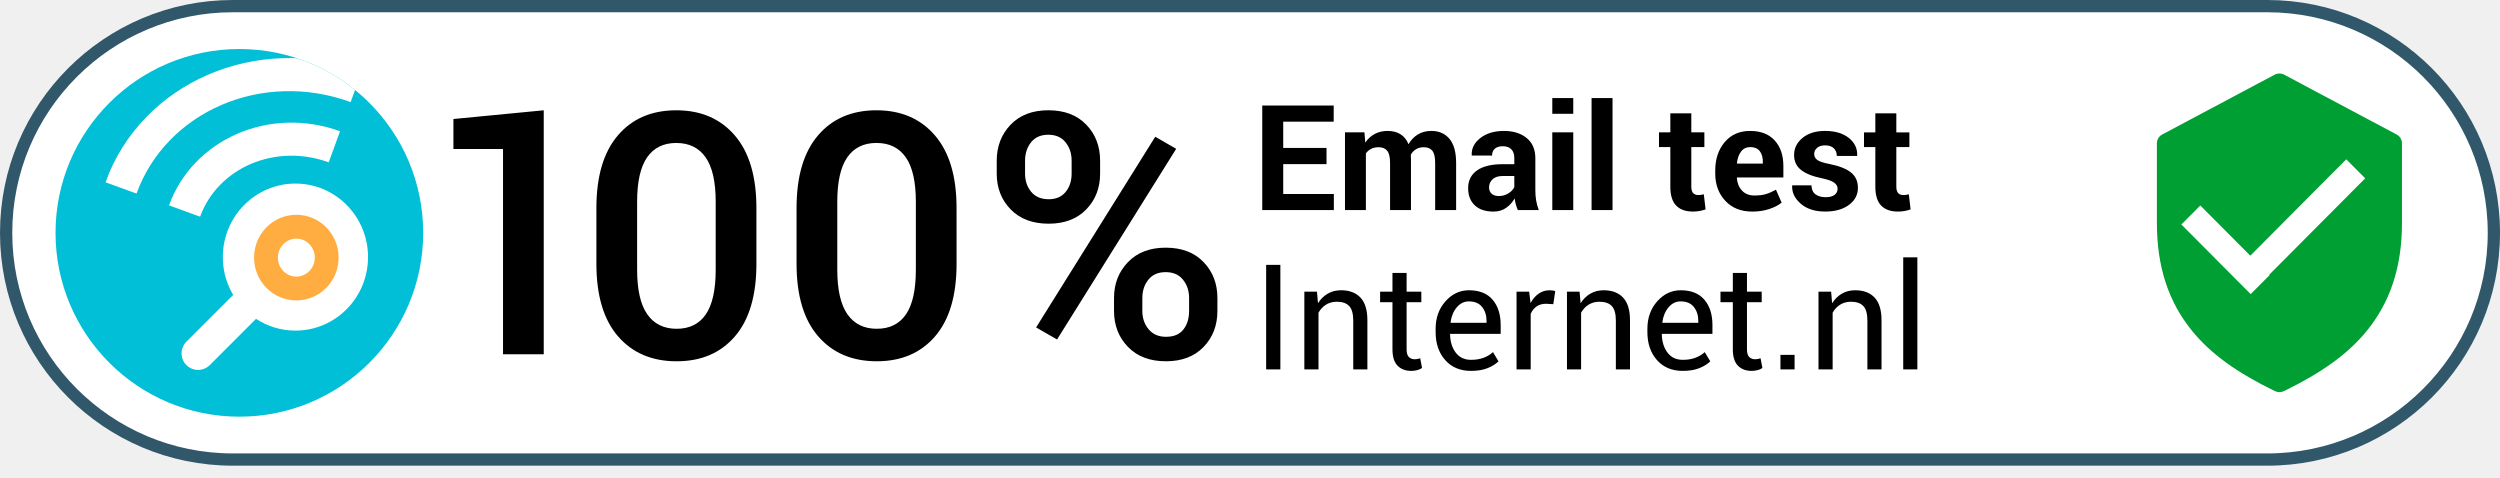
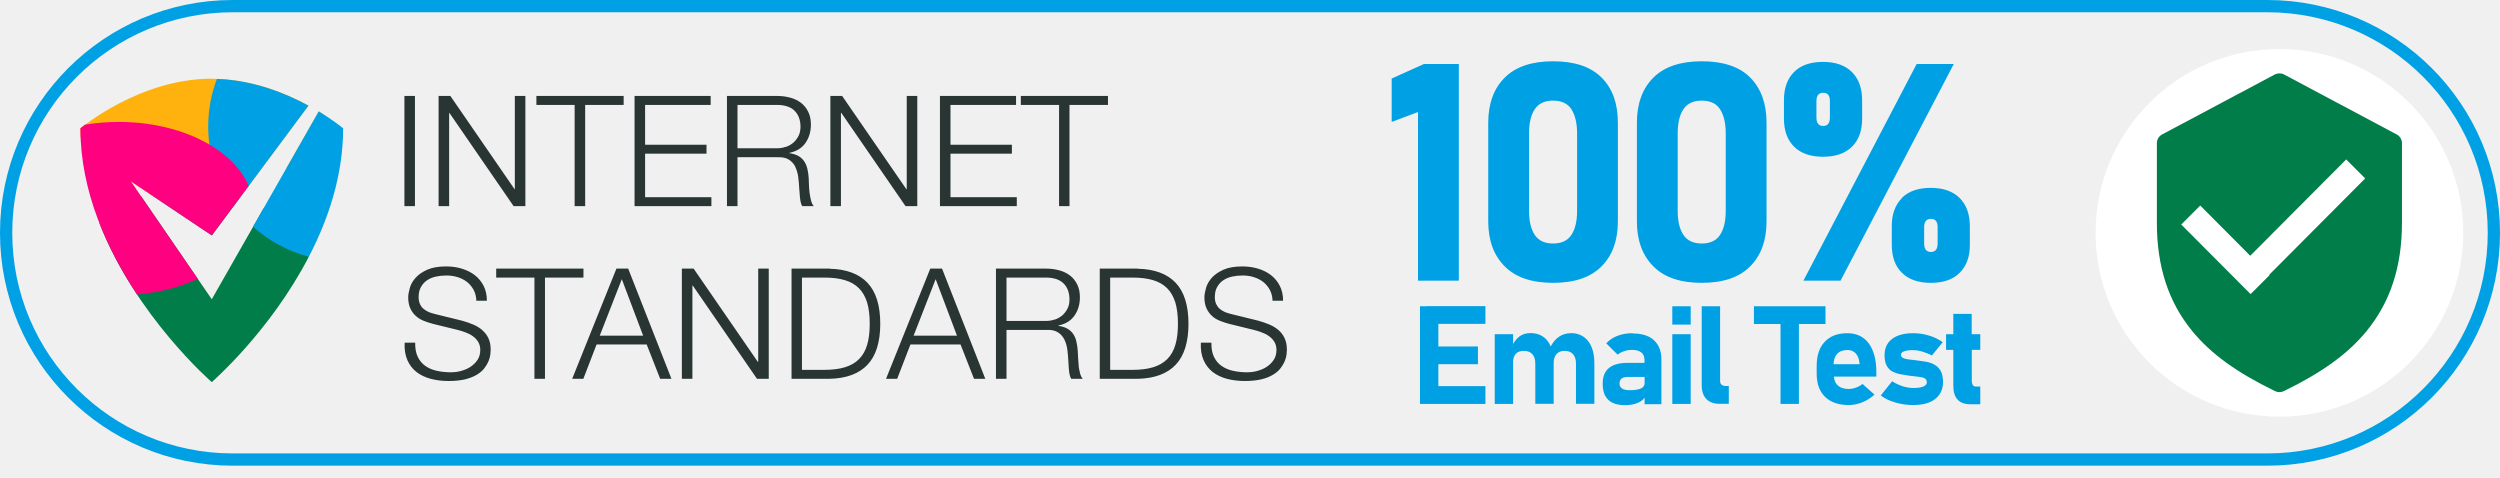
- <svg xmlns="http://www.w3.org/2000/svg" xmlns:xlink="http://www.w3.org/1999/xlink" height="39" viewBox="0 0 204 39" width="204">
-   <defs>
-     <circle id="a" cx="15" cy="15" r="15" />
-     <mask id="b" fill="#fff">
-       <use fill="#fff" fill-rule="evenodd" xlink:href="#a" />
-     </mask>
-     <mask id="c" fill="#fff">
-       <path d="m0 0h16.567v15.691h-16.567z" fill="#fff" fill-rule="evenodd" />
-     </mask>
-   </defs>
-   <g fill="none" fill-rule="evenodd">
-     <rect fill="#fff" height="37" rx="18.5" stroke="#31576b" width="203" x=".5" y=".5" />
-     <path d="m5.244 5.391h-3.533v2.438h4.131v1.312h-5.842v-8.531h5.83v1.318h-4.119v2.145h3.533zm3.094-2.59.07.838c.203-.305.458-.54.765-.706.307-.166.661-.249 1.063-.249.406 0 .754.09 1.043.27.289.18.508.451.656.814.195-.34.449-.605.762-.797.313-.191.68-.287 1.102-.287.625 0 1.118.216 1.479.647.361.432.542 1.089.542 1.972v3.838h-1.711v-3.844c0-.48-.078-.814-.234-1.002-.156-.188-.389-.281-.697-.281-.242 0-.452.054-.63.161-.178.107-.319.257-.425.448 0 .074.002.138.006.19.004.053.006.106.006.161v4.166h-1.705v-3.844c0-.469-.078-.8-.234-.993s-.391-.29-.703-.29c-.23 0-.433.044-.606.132-.174.088-.317.212-.431.372v4.623h-1.705v-6.34zm12.516 6.34c-.063-.145-.116-.297-.161-.457s-.077-.324-.097-.492c-.176.309-.407.564-.694.768-.287.203-.63.305-1.028.305-.664 0-1.176-.171-1.535-.513-.359-.342-.539-.808-.539-1.397 0-.621.239-1.103.718-1.444.479-.342 1.177-.513 2.095-.513h.955v-.504c0-.305-.08-.541-.24-.709-.16-.168-.396-.252-.709-.252-.277 0-.491.067-.642.202-.15.135-.226.321-.226.56l-1.652-.006-.006-.035c-.027-.535.205-.997.697-1.386s1.139-.583 1.939-.583c.758 0 1.373.192 1.846.577.473.385.709.933.709 1.644v2.619c0 .297.022.576.067.838.045.262.116.521.214.779zm-1.564-1.143c.301 0 .568-.074.803-.223.234-.148.393-.32.475-.516v-.896h-.955c-.363 0-.639.091-.826.272-.188.182-.281.401-.281.659 0 .211.07.381.211.51.141.129.332.193.574.193zm6.088 1.143h-1.711v-6.34h1.711zm0-7.857h-1.711v-1.283h1.711zm3.205 7.857h-1.711v-9.141h1.711zm6.428-7.893v1.553h1.066v1.201h-1.066v3.229c0 .246.051.422.152.527s.238.158.41.158c.09 0 .167-.005.231-.015.064-.01.14-.026.226-.05l.146 1.236c-.172.059-.34.103-.504.132s-.342.044-.533.044c-.59 0-1.044-.162-1.362-.486s-.478-.838-.478-1.541v-3.234h-.926v-1.201h.926v-1.553zm4.963 8.016c-.914 0-1.645-.293-2.191-.879-.547-.586-.82-1.33-.82-2.232v-.234c0-.941.259-1.717.776-2.326.518-.609 1.212-.912 2.083-.908.855 0 1.52.258 1.992.774s.709 1.213.709 2.092v.932h-3.785l-.012.035c.031.418.171.762.419 1.031s.585.404 1.011.404c.379 0 .693-.038.943-.114.25-.076.523-.196.82-.36l.463 1.055c-.258.211-.596.386-1.014.524s-.883.208-1.395.208zm-.152-5.262c-.316 0-.566.121-.75.363-.184.242-.297.561-.34.955l.018.029h2.098v-.152c0-.363-.085-.653-.255-.87s-.427-.325-.771-.325zm7.125 3.393c0-.188-.091-.35-.272-.486-.182-.137-.519-.258-1.011-.363-.75-.152-1.315-.378-1.696-.677s-.571-.706-.571-1.222c0-.547.229-1.011.688-1.392s1.073-.571 1.843-.571c.809 0 1.452.189 1.931.568.479.379.708.857.688 1.436l-.012.035h-1.652c0-.254-.081-.461-.243-.621s-.399-.24-.712-.24c-.277 0-.495.067-.653.202-.158.135-.237.304-.237.507 0 .195.083.355.249.48.166.125.503.236 1.011.334.781.156 1.361.386 1.74.688.379.303.568.72.568 1.251 0 .57-.244 1.036-.732 1.397-.488.361-1.133.542-1.934.542-.844 0-1.511-.214-2.001-.642-.49-.428-.724-.915-.7-1.462l.012-.035h1.564c.012.34.123.586.334.738.211.152.486.229.826.229.316 0 .558-.062.724-.188.166-.125.249-.295.249-.51zm4.793-6.146v1.553h1.066v1.201h-1.066v3.229c0 .246.051.422.152.527s.238.158.41.158c.09 0 .167-.005.231-.015.064-.01.14-.026.226-.05l.146 1.236c-.172.059-.34.103-.504.132s-.342.044-.533.044c-.59 0-1.044-.162-1.362-.486s-.478-.838-.478-1.541v-3.234h-.926v-1.201h.926v-1.553zm-50.262 20.893h-1.16v-8.531h1.16zm2.988-6.34.082.943c.211-.336.476-.597.794-.782.318-.186.681-.278 1.087-.278.684 0 1.213.2 1.588.601s.562 1.019.562 1.854v4.002h-1.154v-3.979c0-.559-.11-.955-.331-1.189-.221-.234-.558-.352-1.011-.352-.332 0-.626.08-.882.24-.256.16-.46.379-.612.656v4.623h-1.154v-6.34zm7.313-1.529v1.529h1.201v.855h-1.201v3.85c0 .297.062.506.185.627s.286.182.489.182c.066 0 .14-.008.22-.023.08-.016.151-.035.214-.059l.152.791c-.086.07-.212.128-.378.173-.166.045-.333.067-.501.067-.469 0-.842-.142-1.119-.425-.277-.283-.416-.728-.416-1.333v-3.85h-1.008v-.855h1.008v-1.529zm5.256 7.992c-.883 0-1.585-.294-2.106-.882-.521-.588-.782-1.351-.782-2.288v-.258c0-.902.269-1.653.806-2.253.537-.6 1.173-.899 1.907-.899.855 0 1.502.258 1.939.773.438.516.656 1.203.656 2.062v.721h-4.113l-.018.029c.012.609.166 1.11.463 1.503.297.393.713.589 1.248.589.391 0 .733-.056 1.028-.167.295-.111.55-.265.765-.46l.451.75c-.227.223-.525.408-.896.557-.371.148-.82.223-1.348.223zm-.176-5.672c-.387 0-.717.163-.99.489s-.441.735-.504 1.228l.012.029h2.924v-.152c0-.453-.121-.832-.363-1.137s-.602-.457-1.078-.457zm6.891.229-.592-.035c-.305 0-.562.072-.771.217-.209.145-.37.348-.483.609v4.529h-1.154v-6.34h1.031l.111.926c.18-.328.401-.584.665-.768.264-.184.567-.275.911-.275.086 0 .168.007.246.021.078.014.143.028.193.044zm2.145-1.02.082.943c.211-.336.476-.597.794-.782s.681-.278 1.087-.278c.684 0 1.213.2 1.588.601s.562 1.019.562 1.854v4.002h-1.154v-3.979c0-.559-.11-.955-.331-1.189-.221-.234-.558-.352-1.011-.352-.332 0-.626.08-.882.24-.256.16-.46.379-.612.656v4.623h-1.154v-6.34zm8.42 6.463c-.883 0-1.585-.294-2.106-.882-.521-.588-.782-1.351-.782-2.288v-.258c0-.902.269-1.653.806-2.253.537-.6 1.173-.899 1.907-.899.855 0 1.502.258 1.939.773.438.516.656 1.203.656 2.062v.721h-4.113l-.018.029c.012.609.166 1.11.463 1.503s.713.589 1.248.589c.391 0 .733-.056 1.028-.167.295-.111.55-.265.765-.46l.451.75c-.227.223-.525.408-.896.557-.371.148-.82.223-1.348.223zm-.176-5.672c-.387 0-.717.163-.99.489-.273.326-.441.735-.504 1.228l.012.029h2.924v-.152c0-.453-.121-.832-.363-1.137-.242-.305-.602-.457-1.078-.457zm5.414-2.32v1.529h1.201v.855h-1.201v3.85c0 .297.062.506.185.627s.286.182.489.182c.066 0 .14-.008.22-.023.08-.016.151-.035.214-.059l.152.791c-.086.07-.212.128-.378.173-.166.045-.333.067-.501.067-.469 0-.842-.142-1.119-.425-.277-.283-.416-.728-.416-1.333v-3.85h-1.008v-.855h1.008v-1.529zm3.885 7.869h-1.154v-1.184h1.154zm2.982-6.34.082.943c.211-.336.476-.597.794-.782s.681-.278 1.087-.278c.684 0 1.213.2 1.588.601s.562 1.019.562 1.854v4.002h-1.154v-3.979c0-.559-.11-.955-.331-1.189-.221-.234-.558-.352-1.011-.352-.332 0-.626.08-.882.24-.256.16-.46.379-.612.656v4.623h-1.154v-6.34zm7.037 6.34h-1.154v-9.141h1.154z" fill="#000" fill-rule="nonzero" transform="translate(103 8)" />
-     <circle cx="186" cy="19" fill="#fff" r="15" />
-     <g transform="translate(176 6)">
-       <path d="m19.562 4.974-9.165-4.875c-.125-.067-.262-.099-.398-.099s-.275.033-.398.099l-9.165 4.875c-.268.143-.435.416-.435.713v6.5c0 3.575.945 6.464 2.891 8.835 1.52 1.853 3.598 3.361 6.736 4.891.117.057.245.086.373.086.128 0 .255-.029.373-.086 3.138-1.531 5.216-3.039 6.736-4.891 1.945-2.371 2.891-5.262 2.891-8.835v-6.5c0-.297-.167-.57-.435-.713z" fill="#009f33" />
-       <path d="m15.455 7 1.545 1.552-7.83 7.864.031.032-1.545 1.552-5.656-5.681 1.545-1.552 4.08 4.097z" fill="#fff" />
-     </g>
-     <g transform="translate(4.53125 4)">
-       <use fill="#00bfd6" xlink:href="#a" />
-       <g mask="url(#b)">
-         <g fill="#fff" fill-rule="nonzero" mask="url(#c)" transform="matrix(.9396926 .3420201 -.3420201 .9396926 9.436818 -3.872398)">
-           <path d="m16.567 18.465c1.568 0 2.822-1.236 2.822-2.739 0-1.504-1.255-2.739-2.822-2.739-1.568 0-2.822 1.236-2.822 2.739 0 1.504 1.255 2.739 2.822 2.739zm0 2.7c-3.05 0-5.522-2.435-5.522-5.439 0-3.004 2.472-5.439 5.522-5.439 3.05 0 5.522 2.435 5.522 5.439 0 3.004-2.472 5.439-5.522 5.439z" />
-           <path d="m16.567 23.451c4.641 0 8.345-3.508 8.345-7.76s-3.704-7.76-8.345-7.76c-4.641 0-8.345 3.508-8.345 7.76s3.704 7.76 8.345 7.76zm0 2.7c-6.1 0-11.045-4.683-11.045-10.46 0-5.777 4.945-10.46 11.045-10.46 6.1 0 11.045 4.683 11.045 10.46 0 5.777-4.945 10.46-11.045 10.46z" />
-           <path d="m16.568 28.681c7.691 0 13.867-5.85 13.867-12.991 0-7.141-6.177-12.991-13.867-12.991-7.691 0-13.867 5.85-13.867 12.991 0 7.141 6.177 12.991 13.867 12.991zm0 2.7c-9.15 0-16.567-7.025-16.567-15.691 0-8.666 7.417-15.691 16.567-15.691 9.15 0 16.567 7.025 16.567 15.691 0 8.666-7.417 15.691-16.567 15.691z" />
-         </g>
-         <g transform="translate(10.2 10.9776)">
-           <path d="m9.375 0c3.272 0 5.925 2.686 5.925 6s-2.653 6-5.925 6c-1.185 0-2.288-.352-3.214-.959l-3.772 3.772c-.527.527-1.382.527-1.909 0-.527-.527-.527-1.382 0-1.909l3.815-3.815c-.536-.902-.844-1.959-.844-3.089 0-3.314 2.653-6 5.925-6z" fill="#fff" />
-           <path d="m9.45 7.593c.826 0 1.506-.688 1.506-1.549 0-.861-.68-1.549-1.506-1.549-.826 0-1.506.688-1.506 1.549 0 .861.68 1.549 1.506 1.549zm0 1.944c-1.905 0-3.45-1.564-3.45-3.494 0-1.93 1.545-3.494 3.45-3.494 1.905 0 3.45 1.564 3.45 3.494 0 1.93-1.545 3.494-3.45 3.494z" fill="#ffac40" fill-rule="nonzero" />
-         </g>
-       </g>
-     </g>
-     <path d="m18.188 0c2.005 0 3.596.684 4.771 2.051s1.764 3.34 1.764 5.92v4.553c0 2.589-.583 4.562-1.75 5.92s-2.753 2.037-4.758 2.037c-2.014 0-3.609-.679-4.785-2.037-1.176-1.358-1.764-3.331-1.764-5.92v-4.553c0-2.579.583-4.553 1.75-5.92 1.167-1.367 2.757-2.051 4.771-2.051zm-10.819 0v19.906h-3.322v-16.748h-4.047v-2.447zm10.819 2.666c-1.048 0-1.843.392-2.386 1.176-.542.784-.813 1.992-.813 3.623v5.537c0 1.641.276 2.855.827 3.644.551.788 1.351 1.183 2.399 1.183s1.841-.392 2.379-1.176c.538-.784.807-2.001.807-3.65v-5.537c0-1.632-.273-2.839-.82-3.623-.547-.784-1.344-1.176-2.393-1.176zm22.868 9.857c0 2.589-.583 4.562-1.75 5.92s-2.753 2.037-4.758 2.037c-2.014 0-3.609-.679-4.785-2.037-1.176-1.358-1.764-3.331-1.764-5.92v-4.553c0-2.579.583-4.553 1.75-5.92s2.757-2.051 4.771-2.051c2.005 0 3.596.684 4.771 2.051 1.176 1.367 1.764 3.34 1.764 5.92zm-3.322-5.059c0-1.632-.273-2.839-.82-3.623-.547-.784-1.344-1.176-2.393-1.176s-1.843.392-2.386 1.176c-.542.784-.813 1.992-.813 3.623v5.537c0 1.641.276 2.855.827 3.644.551.788 1.351 1.183 2.399 1.183s1.841-.392 2.379-1.176c.538-.784.807-2.001.807-3.65zm6.599-3.35c0-1.167.376-2.144 1.128-2.933s1.78-1.183 3.083-1.183c1.313 0 2.345.392 3.097 1.176s1.128 1.764 1.128 2.939v1.053c0 1.167-.376 2.14-1.128 2.919s-1.775 1.169-3.069 1.169c-1.313 0-2.347-.39-3.104-1.169s-1.135-1.752-1.135-2.919zm2.311 1.053c0 .583.166 1.078.499 1.483.333.406.809.608 1.429.608.602 0 1.064-.201 1.388-.602.324-.401.485-.898.485-1.49v-1.053c0-.592-.166-1.094-.499-1.504-.333-.41-.8-.615-1.401-.615-.611 0-1.08.205-1.408.615-.328.41-.492.911-.492 1.504zm7.26 10.145c0-1.158.378-2.131 1.135-2.919s1.782-1.183 3.076-1.183c1.313 0 2.345.392 3.097 1.176.752.784 1.128 1.759 1.128 2.926v1.066c0 1.176-.376 2.153-1.128 2.933-.752.779-1.775 1.169-3.069 1.169-1.313 0-2.347-.392-3.104-1.176s-1.135-1.759-1.135-2.926zm2.311 1.066c0 .583.171 1.08.513 1.49s.813.615 1.415.615c.638 0 1.112-.198 1.422-.595.31-.396.465-.9.465-1.511v-1.066c0-.583-.166-1.08-.499-1.49s-.804-.615-1.415-.615c-.611 0-1.08.205-1.408.615s-.492.907-.492 1.49zm-6.959 2.324-1.709-.984 9.721-15.559 1.709.984z" fill="#000" fill-rule="nonzero" transform="translate(37 9)" />
+ <svg xmlns="http://www.w3.org/2000/svg" id="Ebene_3" data-name="Ebene 3" width="204" height="39" viewBox="0 0 204 39">
+   <path d="M19,.5h166c10.22,0,18.5,8.28,18.5,18.5h0c0,10.22-8.28,18.5-18.5,18.5H19C8.78,37.5.5,29.22.5,19h0C.5,8.78,8.78.5,19,.5Z" fill="none" fill-rule="evenodd" stroke="#00a0e5" stroke-miterlimit="10" />
+   <circle cx="186" cy="19" r="15" fill="#fff" stroke-width="0" />
+   <path d="M195.57,10.97h0l-9.17-4.88c-.12-.07-.26-.1-.4-.1s-.27.03-.4.1l-9.17,4.88c-.27.14-.43.42-.43.71v6.5c0,3.57.94,6.46,2.89,8.84,1.52,1.85,3.6,3.36,6.74,4.89.12.06.24.09.37.09s.25-.03.37-.09c3.14-1.53,5.22-3.04,6.74-4.89,1.94-2.37,2.89-5.26,2.89-8.84v-6.5c0-.3-.17-.57-.43-.71ZM185.17,22.42l.03.03-1.55,1.55-5.66-5.68,1.55-1.55,4.08,4.1,7.83-7.86,1.55,1.55-7.83,7.86Z" fill="#007d49" fill-rule="evenodd" stroke-width="0" />
+   <g>
+     <path d="M19.65,16.04c-1.26-.5-2.62-.78-4.06-.78-1.19,0-2.33.19-3.4.54l5.1,3.41,2.36-3.18ZM21.51,17l-4.23,7.42-5.75-8.38c-1.27.51-2.43,1.24-3.42,2.16,2.97,7.61,9.17,12.98,9.17,12.98,0,0,4.75-4.11,7.92-10.23-.89-1.6-2.16-2.96-3.7-3.95Z" fill="#007d49" stroke-width="0" />
+     <path d="M17.28,6.42c-5.92,0-10.72,4.06-10.72,4.06,0,.25.01.49.02.74,1.07,1.8,2.64,3.27,4.52,4.21l-.43-.63,1.8,1.2c1.12.38,2.31.59,3.56.59s2.53-.22,3.68-.63l5.46-7.34c-1.96-1.07-4.77-2.19-7.89-2.19ZM26.01,9.09l-2.69,4.72c1.36-1.21,2.42-2.75,3.05-4.5-.12-.07-.23-.15-.36-.22Z" fill="#ffb20d" stroke-width="0" />
+     <path d="M17.7,6.44c-.46,1.21-.71,2.52-.71,3.89,0,2.42.78,4.65,2.1,6.46l6.08-8.17c-1.87-1.02-4.52-2.08-7.47-2.18ZM26.01,9.09l-5.36,9.41c1.28,1.15,2.84,2,4.55,2.45,1.6-3.07,2.8-6.65,2.8-10.48,0,0-.74-.62-1.99-1.38Z" fill="#00a0e5" stroke-width="0" />
+     <path d="M16.14,22.75l-5.47-7.96,6.61,4.42,3.01-4.04c-1.27-3.01-5.53-5.22-10.6-5.22-.95,0-1.87.08-2.75.22-.25.18-.38.3-.38.3,0,5.19,2.21,9.93,4.62,13.56,1.84-.16,3.53-.61,4.96-1.28Z" fill="#ff0081" stroke-width="0" />
  </g>
+   <path d="M39.35,26.93c-.21-.18-.46-.33-.74-.45-.28-.12-.58-.22-.9-.31l-2.19-.54c-.18-.04-.36-.1-.52-.16-.16-.07-.31-.16-.43-.26-.13-.11-.23-.24-.3-.4-.07-.16-.11-.34-.11-.55,0-.34.06-.62.19-.84.13-.23.29-.41.5-.55.21-.14.44-.24.72-.3.27-.06.56-.09.85-.09.32,0,.62.04.91.13.29.09.55.22.77.39.22.17.4.39.54.64.14.26.22.56.23.9h.86c0-.46-.09-.87-.27-1.22-.18-.35-.42-.64-.72-.87-.3-.23-.66-.41-1.06-.53-.4-.12-.83-.18-1.27-.18-.63,0-1.15.09-1.55.27-.4.18-.72.4-.95.66-.23.26-.39.54-.47.83-.08.29-.13.55-.13.77,0,.35.06.65.17.89s.26.45.45.62c.18.17.4.3.65.4.25.1.5.18.76.25l2,.49c.21.05.42.12.64.2.22.08.42.18.6.31.18.13.33.28.44.47s.17.4.17.65c0,.33-.08.61-.24.84-.16.23-.36.42-.6.57-.24.15-.5.25-.77.32s-.53.1-.77.1c-.41,0-.8-.04-1.16-.12-.36-.08-.67-.21-.94-.4-.26-.18-.47-.43-.62-.74-.15-.31-.22-.7-.21-1.16h-.86c-.03.55.05,1.03.22,1.42.17.39.42.72.74.97.32.25.71.44,1.16.56.45.12.94.18,1.47.18s.98-.05,1.36-.14c.38-.1.69-.22.95-.38.26-.16.46-.33.6-.52.15-.19.26-.38.34-.57.08-.19.13-.37.15-.53.02-.17.03-.3.03-.4,0-.37-.06-.68-.18-.94-.12-.26-.29-.48-.5-.66ZM33.86,7.83h-.86v8.99h.86V7.83ZM47.61,21.92h-7.12v.73h3.12v8.26h.86v-8.26h3.14v-.73ZM86.41,16.82h.86v-8.26h3.14v-.73h-7.11v.73h3.12v8.26ZM36.64,9.21h.03l5.24,7.61h.96V7.83h-.86v7.61h-.02l-5.24-7.61h-.96v8.99h.86v-7.61ZM68.63,9.21h.02l5.24,7.61h.96V7.83h-.86v7.61h-.03l-5.24-7.61h-.96v8.99h.86v-7.61ZM58.06,16.09h-5.42v-3.55h5.01v-.73h-5.01v-3.25h5.35v-.73h-6.21v8.99h6.27v-.73ZM82.98,16.09h-5.42v-3.55h5.01v-.73h-5.01v-3.25h5.35v-.73h-6.21v8.99h6.27v-.73ZM46.89,16.82h.86v-8.26h3.14v-.73h-7.12v.73h3.12v8.26ZM92.85,21.92h-3.11v8.99h3.11c1.37-.03,2.4-.42,3.09-1.15.69-.73,1.04-1.85,1.04-3.34s-.35-2.61-1.04-3.34c-.69-.73-1.72-1.12-3.09-1.15ZM95.91,28.14c-.14.48-.37.87-.67,1.17-.3.3-.69.52-1.15.66-.47.14-1.02.21-1.67.21h-1.83v-7.53h1.83c.65,0,1.2.07,1.67.21.47.14.85.36,1.15.66.3.3.52.69.67,1.17.14.48.21,1.05.21,1.73s-.07,1.25-.21,1.72ZM88.02,29.82c-.02-.22-.04-.44-.05-.66,0-.22-.02-.4-.03-.55-.02-.27-.05-.52-.11-.75-.05-.23-.14-.43-.26-.61-.12-.18-.28-.32-.47-.43-.19-.11-.44-.19-.73-.23v-.03c.58-.12,1.02-.39,1.31-.81.29-.42.44-.91.44-1.49,0-.4-.07-.75-.22-1.05-.15-.3-.34-.54-.59-.73-.25-.19-.54-.33-.87-.42-.33-.09-.68-.14-1.05-.14h-4.12v8.99h.86v-3.99h3.25c.4-.02.72.05.95.2.23.15.41.35.53.6.12.25.2.53.24.84.04.31.06.63.08.95,0,.09.02.2.02.33,0,.13.02.25.03.38.01.13.03.26.06.38.03.12.07.22.12.31h.94c-.09-.11-.17-.26-.22-.46-.05-.2-.09-.41-.12-.63ZM86.07,26.07c-.23.08-.48.12-.74.12h-3.2v-3.54h3.2c.65,0,1.14.16,1.46.48.32.32.48.76.48,1.31,0,.28-.05.52-.16.74-.11.21-.25.4-.42.55-.18.15-.38.27-.62.35ZM104.82,27.59c-.12-.26-.29-.48-.5-.66-.21-.18-.46-.33-.74-.45-.28-.12-.58-.22-.9-.31l-2.19-.54c-.18-.04-.36-.1-.52-.16-.16-.07-.31-.16-.43-.26-.13-.11-.22-.24-.3-.4-.07-.16-.11-.34-.11-.55,0-.34.06-.62.19-.84.13-.23.29-.41.5-.55.21-.14.45-.24.72-.3.27-.06.56-.09.85-.09.32,0,.62.04.91.13.29.09.55.22.77.39.22.17.4.39.54.64.14.26.22.56.23.9h.86c0-.46-.09-.87-.27-1.22-.18-.35-.42-.64-.72-.87-.3-.23-.65-.41-1.06-.53-.4-.12-.83-.18-1.27-.18-.63,0-1.15.09-1.55.27-.4.18-.72.4-.95.66-.23.26-.39.54-.47.83-.08.29-.13.55-.13.77,0,.35.06.65.17.89.11.24.26.45.45.62.18.17.4.3.65.4.25.1.5.18.76.25l2,.49c.21.05.42.12.64.2s.42.18.6.31c.18.13.33.28.44.47.11.18.17.4.17.65,0,.33-.08.61-.24.84-.16.23-.36.42-.6.57-.24.15-.5.25-.77.32s-.53.1-.77.1c-.41,0-.8-.04-1.16-.12-.36-.08-.67-.21-.94-.4-.26-.18-.47-.43-.62-.74-.15-.31-.22-.7-.21-1.16h-.86c-.03.55.05,1.03.22,1.42.17.39.42.72.74.97.32.25.71.44,1.16.56.45.12.94.18,1.47.18s.98-.05,1.36-.14.69-.22.95-.38c.26-.16.46-.33.6-.52.15-.19.26-.38.34-.57.08-.19.13-.37.15-.53.02-.17.03-.3.03-.4,0-.37-.06-.68-.18-.94ZM75.91,21.92l-3.61,8.99h.91l1.08-2.8h4.09l1.1,2.8h.92l-3.53-8.99h-.96ZM74.55,27.39l1.8-4.61,1.74,4.61h-3.54ZM64.9,13.63c.12.25.2.53.24.84.04.31.06.63.08.95,0,.09.02.2.03.33,0,.13.02.25.03.38.01.13.03.26.06.38.03.12.07.22.12.31h.94c-.09-.11-.17-.26-.22-.46-.05-.2-.09-.41-.12-.63-.03-.22-.04-.44-.05-.66,0-.22-.02-.4-.02-.55-.02-.27-.05-.52-.11-.75-.05-.23-.14-.43-.26-.61-.12-.18-.28-.32-.47-.43-.19-.11-.44-.19-.73-.23v-.03c.58-.12,1.02-.39,1.31-.81.29-.42.44-.92.44-1.49,0-.4-.07-.75-.22-1.05-.15-.3-.34-.54-.59-.73-.25-.19-.54-.33-.87-.42-.33-.09-.68-.14-1.05-.14h-4.12v8.99h.86v-3.99h3.25c.4-.02.72.05.95.2.23.15.41.35.53.6ZM64.12,11.98c-.23.08-.48.12-.74.12h-3.2v-3.54h3.2c.65,0,1.14.16,1.46.48.32.32.48.76.48,1.31,0,.28-.05.52-.16.74-.11.21-.25.4-.42.55-.18.15-.38.27-.62.35ZM61.87,29.53h-.03l-5.24-7.61h-.96v8.99h.86v-7.61h.03l5.24,7.61h.96v-8.99h-.86v7.61ZM67.7,21.92h-3.11v8.99h3.11c1.37-.03,2.4-.42,3.09-1.15.69-.73,1.04-1.85,1.04-3.34s-.35-2.61-1.04-3.34c-.69-.73-1.72-1.12-3.09-1.15ZM70.76,28.14c-.14.48-.37.87-.67,1.17s-.69.52-1.15.66c-.47.14-1.02.21-1.67.21h-1.83v-7.53h1.83c.65,0,1.2.07,1.67.21.47.14.85.36,1.15.66.3.3.52.69.67,1.17.14.48.21,1.05.21,1.73s-.07,1.25-.21,1.72ZM50.3,21.92l-3.61,8.99h.91l1.08-2.8h4.09l1.1,2.8h.92l-3.53-8.99h-.96ZM48.94,27.39l1.8-4.61,1.74,4.61h-3.54Z" fill="#283533" stroke-width="0" />
+   <path d="M132.02,10.02c0-1.57-.44-2.8-1.33-3.69s-2.21-1.33-3.96-1.33-3.06.45-3.95,1.34c-.89.89-1.34,2.12-1.34,3.68v8.04c0,1.54.44,2.76,1.33,3.66.88.9,2.2,1.36,3.96,1.36s3.06-.45,3.95-1.34c.89-.89,1.34-2.12,1.34-3.68v-8.04ZM128.69,17.21c0,.83-.15,1.48-.46,1.95-.3.47-.8.71-1.5.71s-1.19-.24-1.5-.71c-.31-.47-.46-1.13-.46-1.95v-6.33c0-.83.15-1.49.46-1.96.31-.47.81-.71,1.5-.71s1.2.24,1.5.71c.3.47.46,1.12.46,1.96v6.33ZM119.04,22.9V5.22h-2.84l-2.64,1.19v3.54l2.15-.81v13.76h3.33ZM148.77,12.79c1.01,0,1.8-.27,2.35-.82.56-.55.83-1.31.83-2.29v-1.49c0-.99-.28-1.76-.83-2.31-.55-.55-1.34-.83-2.36-.83s-1.81.27-2.36.82c-.55.55-.83,1.31-.83,2.29v1.52c0,.98.28,1.75.83,2.29.55.55,1.34.82,2.36.82ZM148.22,8.26c0-.46.18-.69.55-.69s.55.22.55.67v1.34c0,.47-.18.7-.55.7s-.55-.24-.55-.7v-1.31ZM155.2,16.16c-.55.55-.83,1.31-.83,2.29v1.52c0,.98.27,1.75.83,2.29.55.55,1.34.82,2.36.82s1.8-.27,2.35-.82c.56-.55.83-1.31.83-2.29v-1.5c0-.99-.28-1.76-.83-2.31s-1.34-.83-2.36-.83-1.81.27-2.36.82ZM158.11,18.52v1.34c0,.47-.18.7-.55.7s-.55-.24-.55-.7v-1.31c0-.46.18-.69.55-.69s.55.22.55.67ZM144.15,10.02c0-1.57-.45-2.8-1.33-3.69s-2.21-1.33-3.96-1.33-3.06.45-3.95,1.34c-.89.89-1.34,2.12-1.34,3.68v8.04c0,1.54.44,2.76,1.33,3.66.88.9,2.2,1.36,3.96,1.36s3.06-.45,3.95-1.34c.89-.89,1.34-2.12,1.34-3.68v-8.04ZM140.82,17.21c0,.83-.15,1.48-.46,1.95-.3.47-.81.71-1.5.71s-1.19-.24-1.5-.71c-.31-.47-.46-1.13-.46-1.95v-6.33c0-.83.15-1.49.46-1.96.31-.47.81-.71,1.5-.71s1.2.24,1.5.71c.3.47.46,1.12.46,1.96v6.33ZM150.19,22.9l9.24-17.68h-3.03l-9.24,17.68h3.03ZM161.59,28.55v-1.28h-.7v-1.66h-1.5v1.66h-.59v1.28h.59v2.93c0,.49.11.86.34,1.12.23.26.59.39,1.1.39h.76v-1.45h-.37c-.11,0-.19-.04-.24-.12s-.08-.18-.08-.32v-2.55h.7ZM116.41,24.99h-.54v7.97h5.34v-1.45h-3.84v-1.79h3.23v-1.45h-3.23v-1.84h3.84v-1.45h-4.8ZM157.83,29.74c-.21-.11-.45-.19-.71-.23s-.51-.08-.76-.11c-.22-.03-.42-.05-.61-.07s-.34-.06-.46-.12c-.12-.05-.17-.14-.17-.25,0-.13.08-.23.25-.29s.4-.1.71-.1c.25,0,.51.04.78.12.27.08.53.18.78.32l.89-1.09c-.33-.23-.71-.42-1.13-.54-.42-.13-.85-.19-1.29-.19-.74,0-1.32.16-1.72.47-.41.31-.61.76-.61,1.33,0,.36.06.65.18.86.12.21.27.37.47.47.2.1.42.18.66.22s.48.08.73.12c.24.03.47.06.69.08s.39.06.52.12c.13.06.2.18.2.35,0,.14-.1.25-.29.33-.19.08-.47.12-.82.12-.27,0-.56-.05-.86-.14-.3-.1-.59-.23-.86-.41l-.93,1.16c.33.25.72.44,1.18.57.46.14.95.21,1.46.21.78,0,1.38-.16,1.8-.49s.64-.79.64-1.39c0-.39-.07-.7-.2-.92-.13-.22-.3-.39-.52-.5ZM136.46,26.49h1.5v-1.5h-1.5v1.5ZM128.16,27.19c-.35,0-.67.1-.95.29-.28.19-.5.46-.67.79-.07-.16-.15-.31-.25-.44-.33-.43-.8-.65-1.41-.65-.35,0-.65.09-.9.28-.2.15-.36.36-.51.61v-.8h-1.5v5.69h1.5v-3.44c0-.28.08-.5.23-.66.15-.16.37-.23.64-.23.3,0,.54.09.7.27s.24.44.24.77v3.28h1.5v-3.29s0-.03,0-.05h0c0-.3.08-.55.23-.72s.38-.26.67-.26.52.09.68.27c.16.18.24.44.24.77v3.28h1.5v-3.29c0-.79-.17-1.4-.51-1.83-.34-.43-.82-.65-1.43-.65ZM136.46,32.96h1.5v-5.69h-1.5v5.69ZM140.48,31.4c-.08-.08-.12-.18-.12-.32v-6.09h-1.5v6.46c0,.48.13.85.38,1.11.25.26.61.39,1.06.39h.77v-1.45h-.25c-.15,0-.26-.04-.34-.12ZM133.21,27.19c-.45,0-.87.07-1.24.22-.37.14-.67.35-.9.61l.93.92c.16-.13.35-.23.55-.29.21-.07.42-.1.63-.1.32,0,.57.07.75.21.18.14.26.35.26.61v.24h-1.38c-.68,0-1.18.14-1.52.42-.34.28-.51.7-.51,1.27,0,.6.15,1.04.46,1.33.3.29.76.43,1.37.43.27,0,.53-.03.78-.1.25-.07.46-.17.63-.31.07-.06.13-.13.18-.21v.54h1.37v-3.66c0-.67-.21-1.19-.61-1.56s-.99-.55-1.74-.55ZM134.2,31.27c0,.19-.1.34-.3.43-.2.09-.5.14-.89.14-.29,0-.5-.04-.64-.13s-.22-.23-.22-.41.06-.32.17-.41c.11-.09.28-.13.51-.13h1.37v.53ZM148.97,24.99h-5.85v1.45h2.17v6.52h1.5v-6.52h2.17v-1.45ZM150.75,27.19c-.8,0-1.41.23-1.85.7-.44.46-.66,1.12-.66,1.97v.64c0,.81.23,1.44.68,1.88s1.1.67,1.92.67c.38,0,.75-.07,1.12-.22.37-.15.7-.36,1-.63l-.98-.87c-.16.13-.34.23-.54.3-.2.07-.4.11-.6.11-.39,0-.7-.11-.91-.32-.17-.17-.26-.41-.29-.69h3.47v-.37c0-1-.21-1.78-.62-2.34-.41-.55-.99-.83-1.75-.83ZM149.62,29.72c.01-.35.1-.64.29-.84.2-.22.48-.32.84-.32.28,0,.5.09.67.27.17.18.27.43.31.76l.02.13h-2.12Z" fill="#00a0e5" stroke-width="0" />
</svg>
